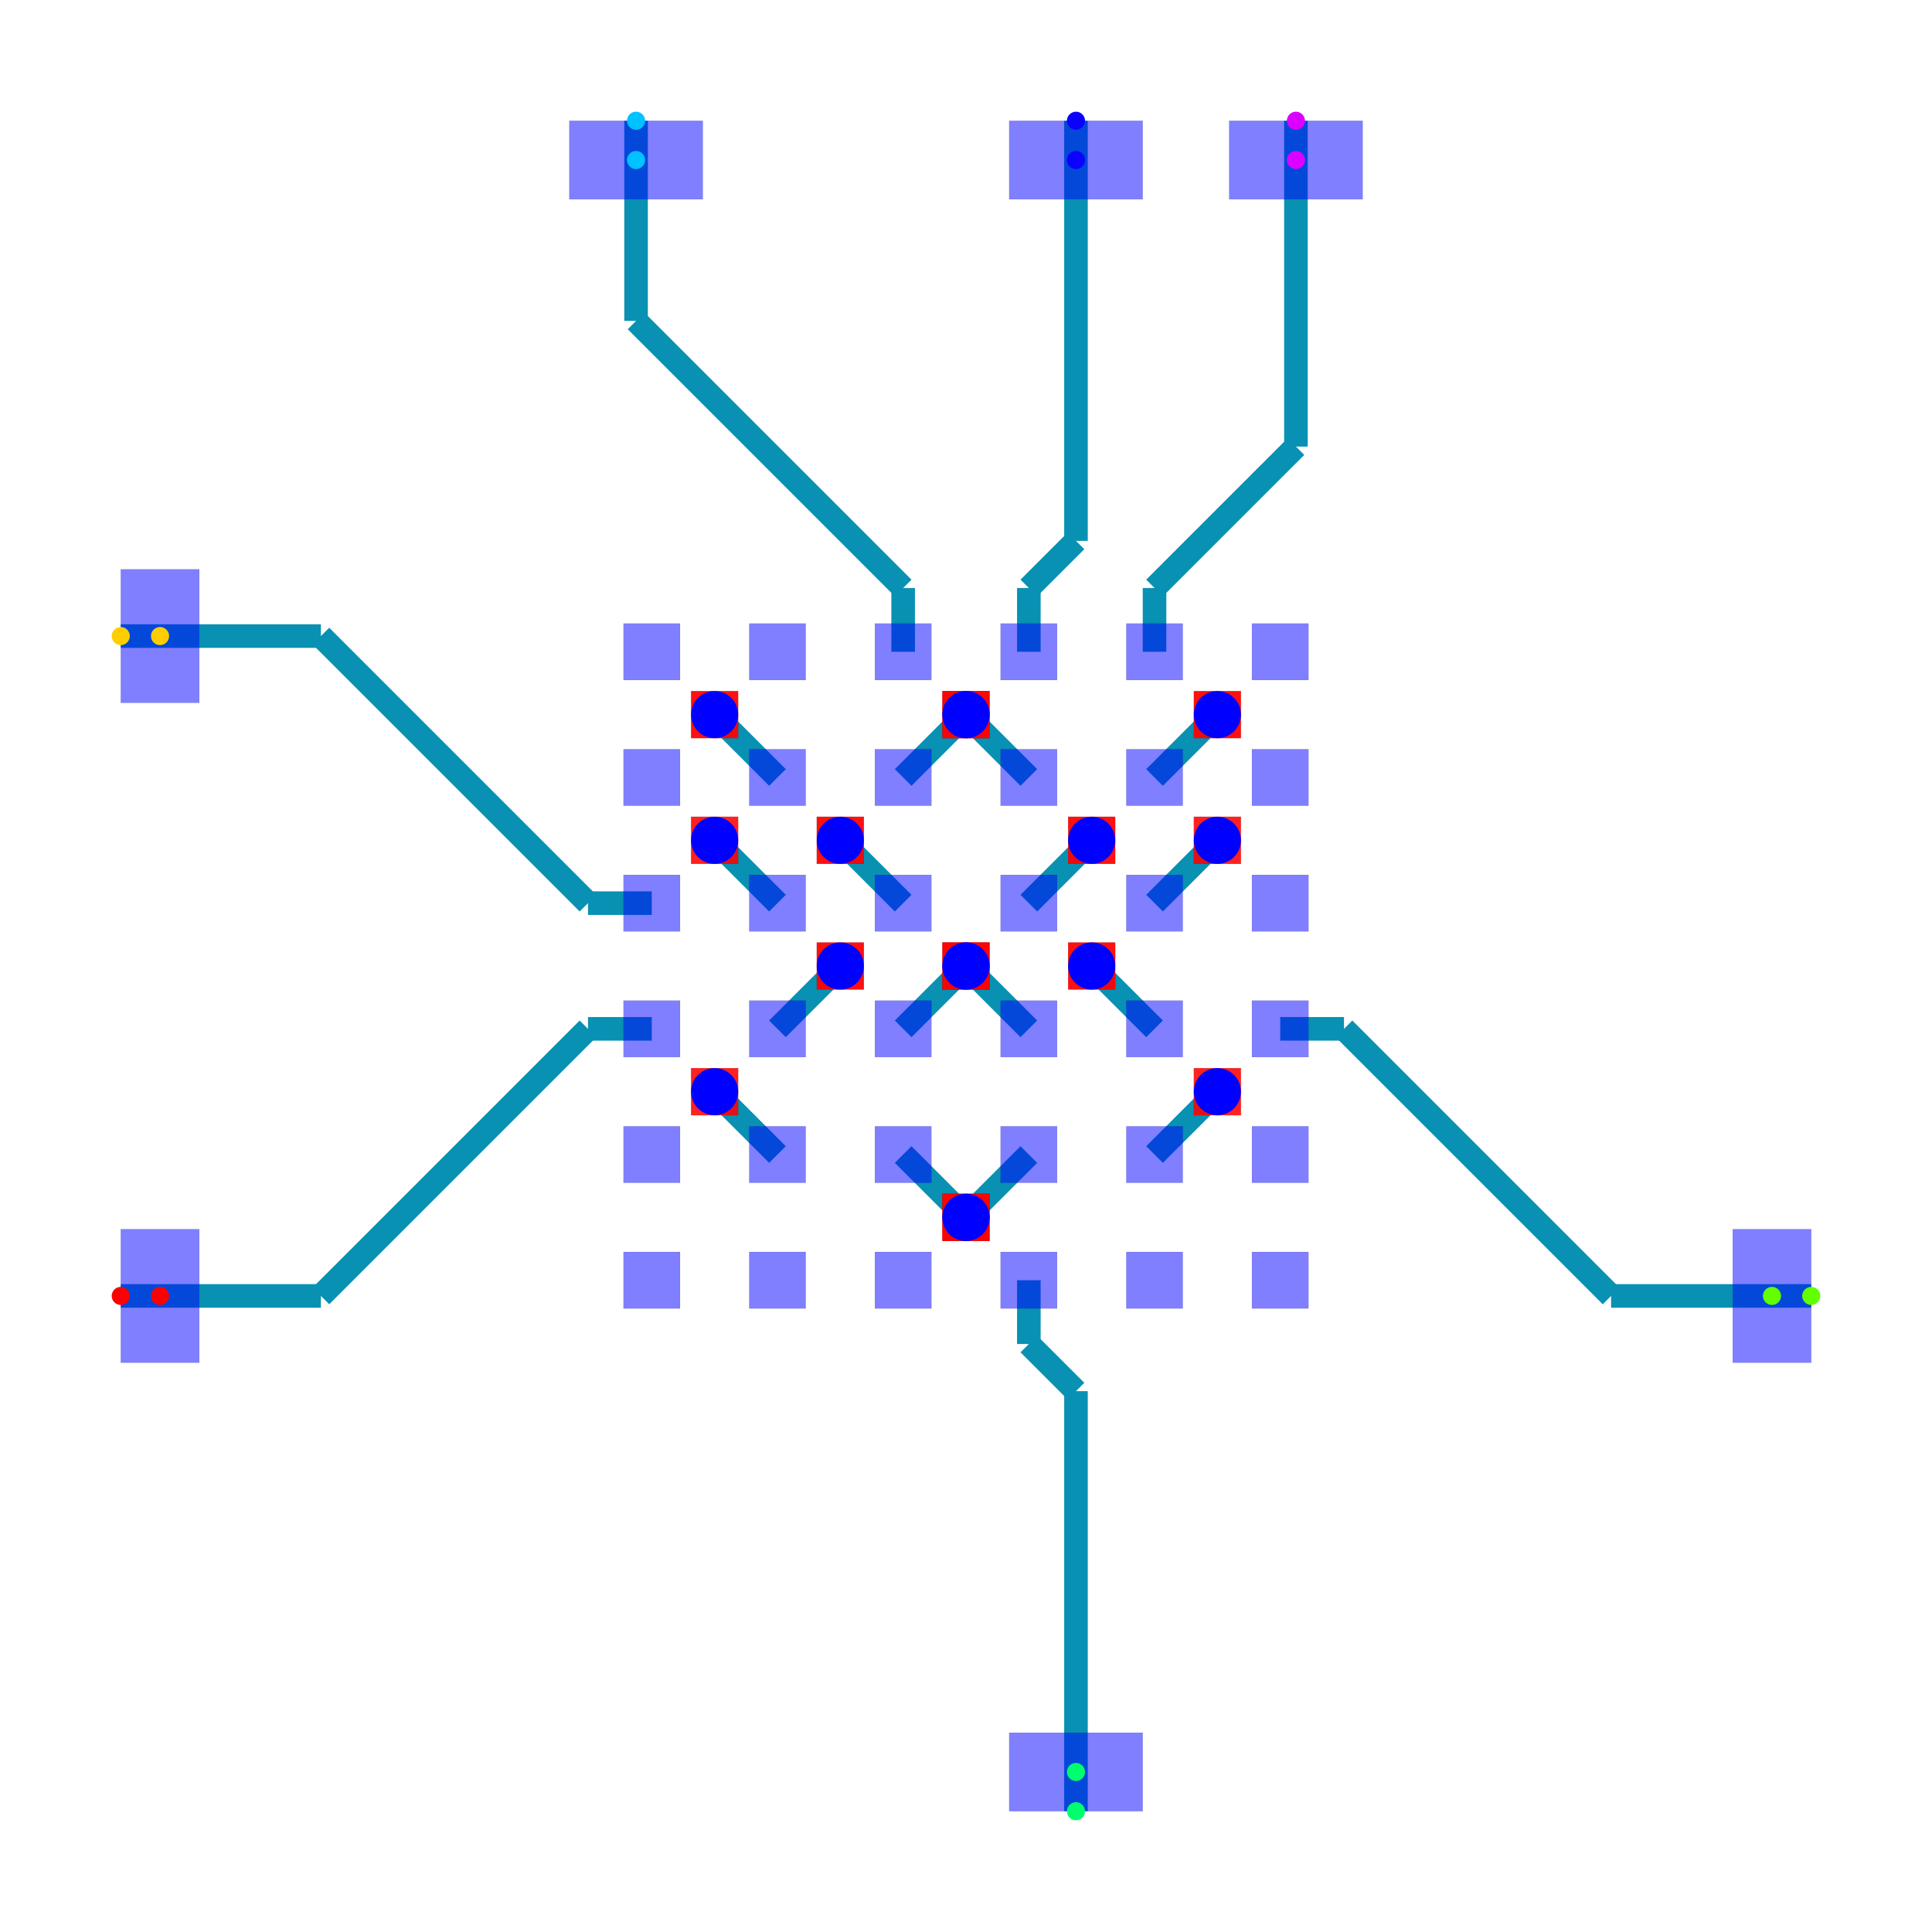
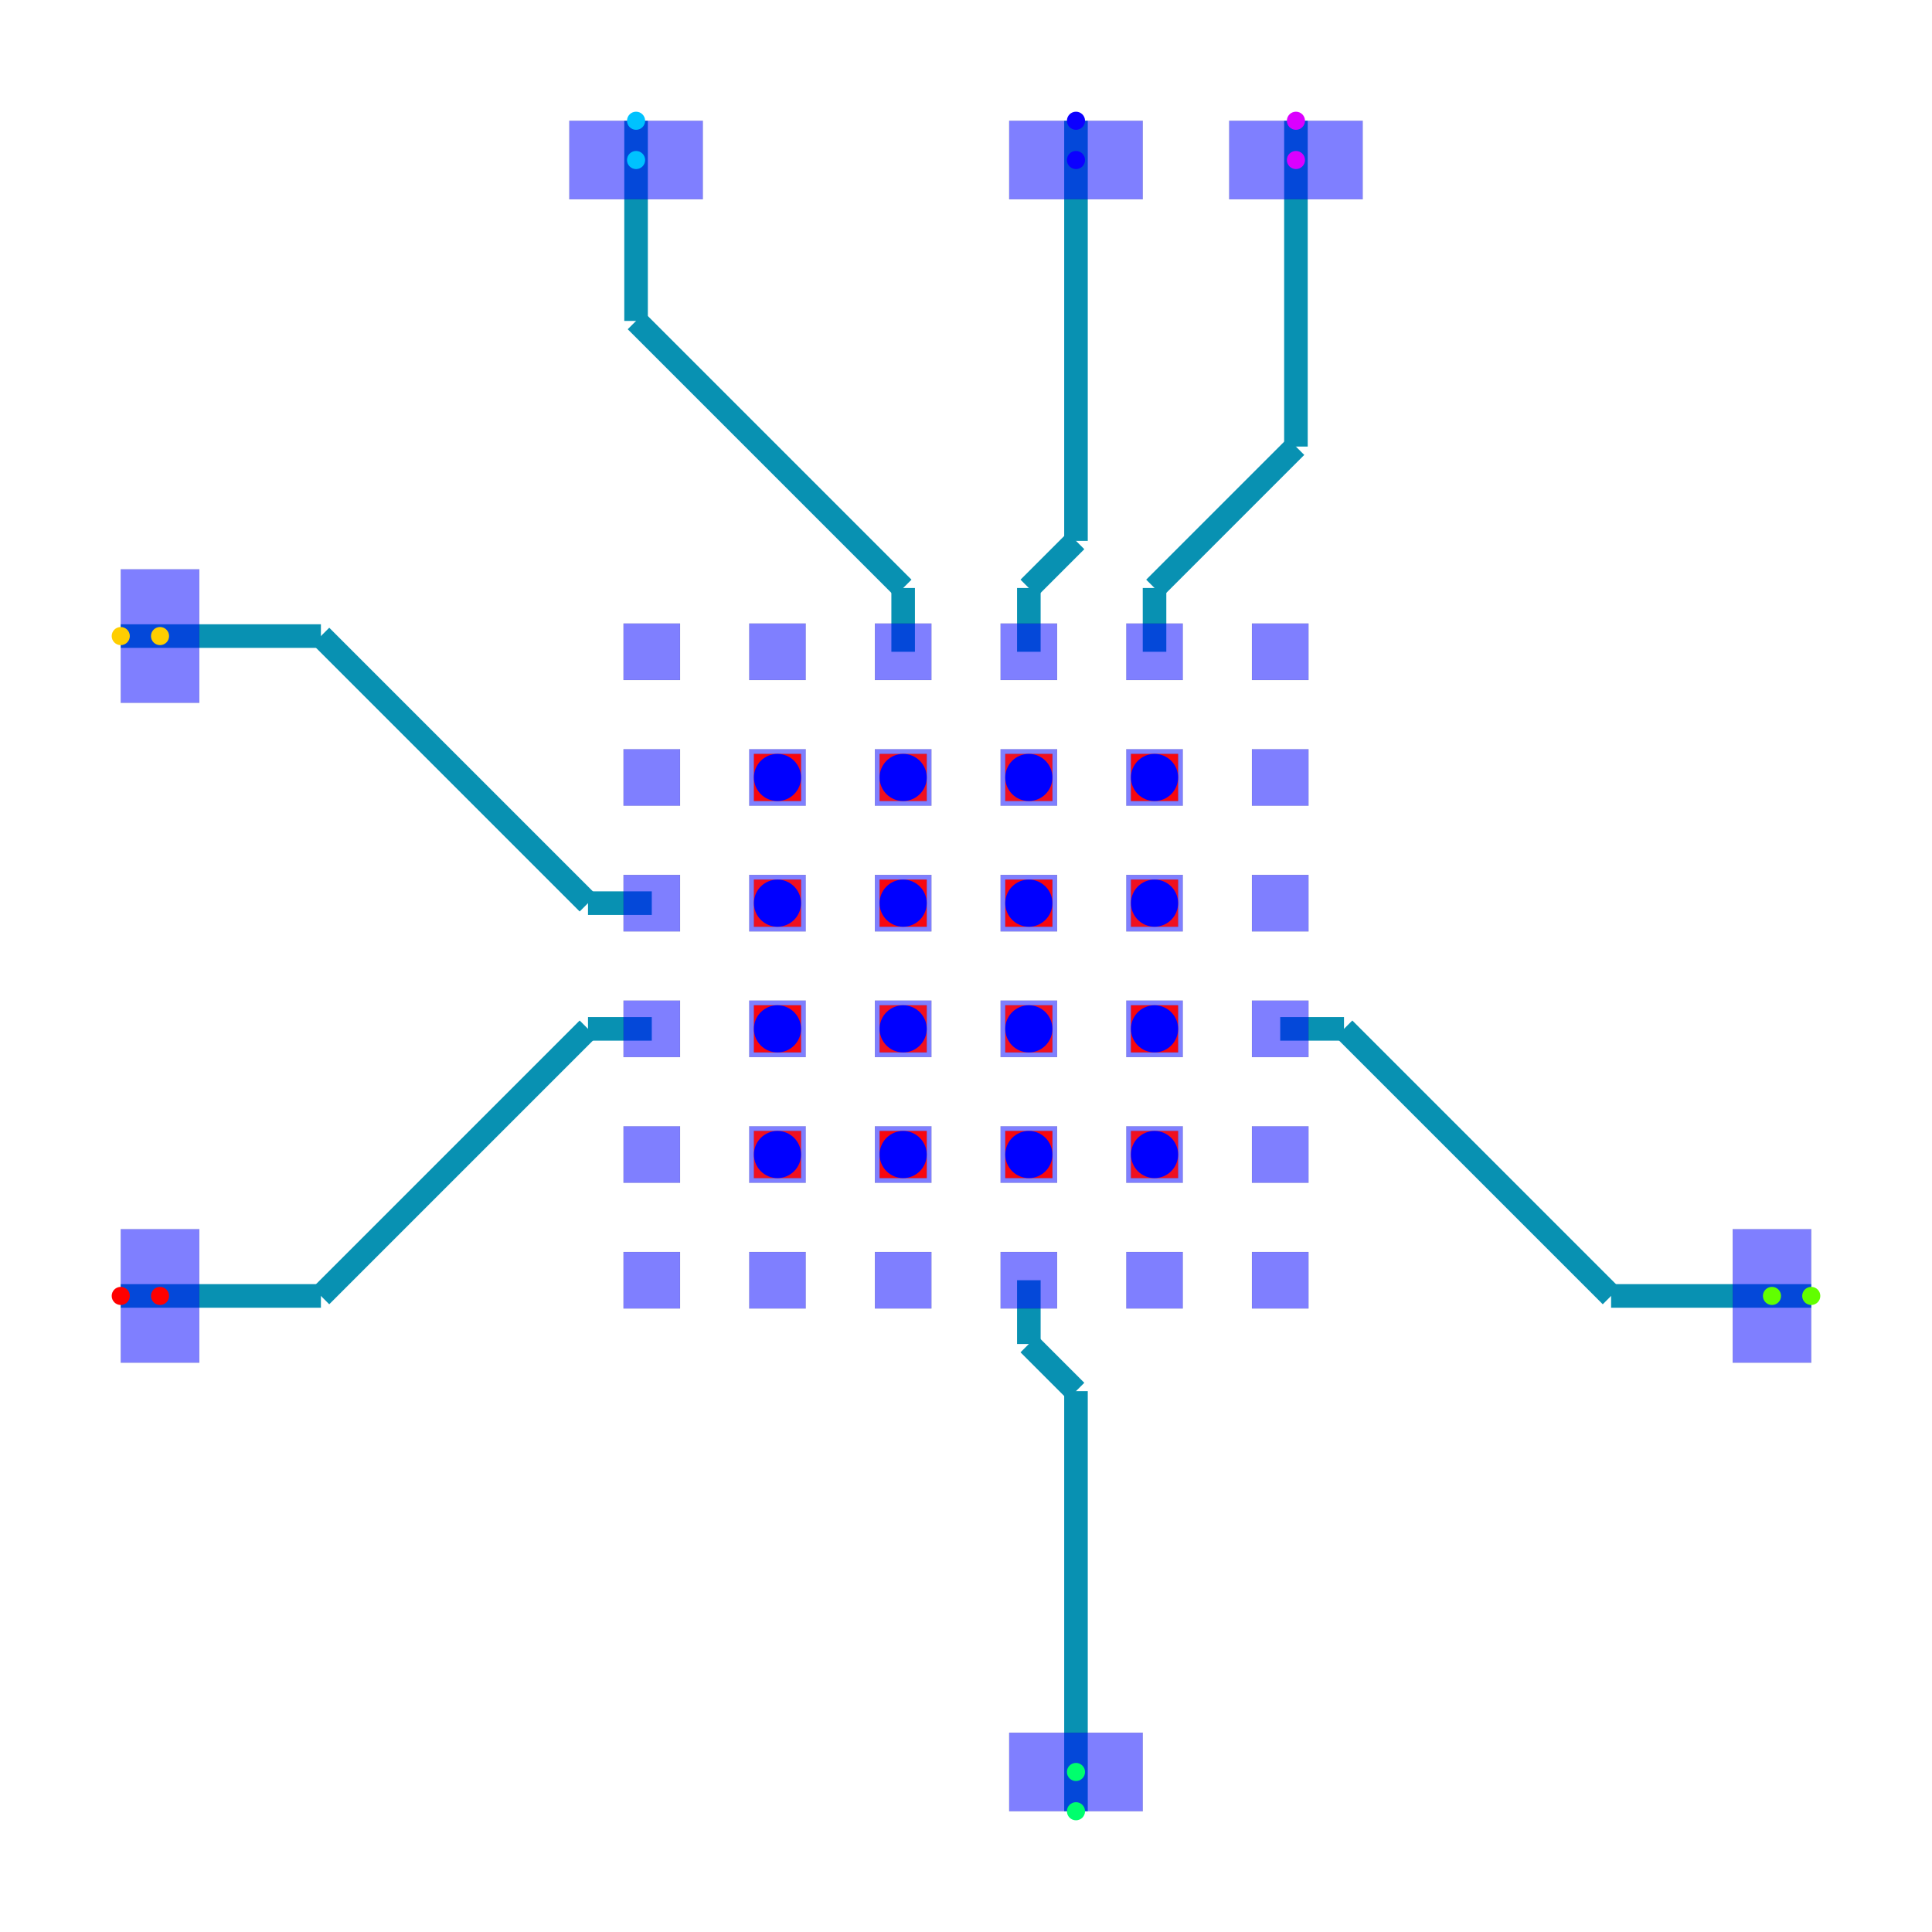
<svg xmlns="http://www.w3.org/2000/svg" width="640" height="640" viewBox="0 0 640 640">
  <rect width="100%" height="100%" fill="white" />
  <g>
-     <polyline data-points="-0.4,-0.4 -5.551115123125783e-17,-5.551115123125783e-17" data-type="line" data-label="" points="299.182,340.818 320,320" fill="none" stroke="#0891b2" stroke-width="7.807" />
-   </g>
-   <g>
-     <polyline data-points="0.4,-0.4 5.551115123125783e-17,-5.551115123125783e-17" data-type="line" data-label="" points="340.818,340.818 320,320" fill="none" stroke="#0891b2" stroke-width="7.807" />
-   </g>
-   <g>
-     <polyline data-points="-0.4,1.2 -5.551115123125783e-17,1.5999999999999999" data-type="line" data-label="" points="299.182,257.546 320,236.729" fill="none" stroke="#0891b2" stroke-width="7.807" />
-   </g>
-   <g>
-     <polyline data-points="0.4,1.2 5.551115123125783e-17,1.5999999999999999" data-type="line" data-label="" points="340.818,257.546 320,236.729" fill="none" stroke="#0891b2" stroke-width="7.807" />
-   </g>
-   <g>
-     <polyline data-points="-0.4,-1.2 -5.551115123125783e-17,-1.5999999999999999" data-type="line" data-label="" points="299.182,382.454 320,403.271" fill="none" stroke="#0891b2" stroke-width="7.807" />
-   </g>
-   <g>
-     <polyline data-points="0.4,-1.2 5.551115123125783e-17,-1.5999999999999999" data-type="line" data-label="" points="340.818,382.454 320,403.271" fill="none" stroke="#0891b2" stroke-width="7.807" />
-   </g>
-   <g>
-     <polyline data-points="-0.4,0.4 -0.8,0.8" data-type="line" data-label="" points="299.182,299.182 278.364,278.364" fill="none" stroke="#0891b2" stroke-width="7.807" />
-   </g>
-   <g>
-     <polyline data-points="0.4,0.4 0.8,0.8" data-type="line" data-label="" points="340.818,299.182 361.636,278.364" fill="none" stroke="#0891b2" stroke-width="7.807" />
-   </g>
-   <g>
-     <polyline data-points="-1.2,-1.2 -1.5999999999999999,-0.8" data-type="line" data-label="" points="257.546,382.454 236.729,361.636" fill="none" stroke="#0891b2" stroke-width="7.807" />
-   </g>
-   <g>
-     <polyline data-points="1.2,-1.2 1.5999999999999999,-0.8" data-type="line" data-label="" points="382.454,382.454 403.271,361.636" fill="none" stroke="#0891b2" stroke-width="7.807" />
-   </g>
-   <g>
-     <polyline data-points="-1.2,0.4 -1.5999999999999999,0.8" data-type="line" data-label="" points="257.546,299.182 236.729,278.364" fill="none" stroke="#0891b2" stroke-width="7.807" />
-   </g>
-   <g>
-     <polyline data-points="1.2,0.4 1.5999999999999999,0.8" data-type="line" data-label="" points="382.454,299.182 403.271,278.364" fill="none" stroke="#0891b2" stroke-width="7.807" />
-   </g>
-   <g>
-     <polyline data-points="-1.2,-0.4 -0.8,-5.551115123125783e-17" data-type="line" data-label="" points="257.546,340.818 278.364,320" fill="none" stroke="#0891b2" stroke-width="7.807" />
-   </g>
-   <g>
-     <polyline data-points="1.2,-0.4 0.8,-5.551115123125783e-17" data-type="line" data-label="" points="382.454,340.818 361.636,320" fill="none" stroke="#0891b2" stroke-width="7.807" />
-   </g>
-   <g>
-     <polyline data-points="-1.2,1.2 -1.5999999999999999,1.5999999999999999" data-type="line" data-label="" points="257.546,257.546 236.729,236.729" fill="none" stroke="#0891b2" stroke-width="7.807" />
-   </g>
-   <g>
-     <polyline data-points="1.2,1.2 1.5999999999999999,1.5999999999999999" data-type="line" data-label="" points="382.454,257.546 403.271,236.729" fill="none" stroke="#0891b2" stroke-width="7.807" />
-   </g>
-   <g>
-     <polyline data-points="-0.4,2 -0.4,2.406" data-type="line" data-label="" points="299.182,215.911 299.182,194.781" fill="none" stroke="#0891b2" stroke-width="7.807" />
-   </g>
-   <g>
-     <polyline data-points="-0.4,2.406 -2.1,4.106" data-type="line" data-label="" points="299.182,194.781 210.706,106.305" fill="none" stroke="#0891b2" stroke-width="7.807" />
-   </g>
-   <g>
-     <polyline data-points="-2.1,4.106 -2.1,5.38" data-type="line" data-label="" points="210.706,106.305 210.706,40" fill="none" stroke="#0891b2" stroke-width="7.807" />
-   </g>
-   <g>
-     <polyline data-points="0.4,2 0.4,2.406" data-type="line" data-label="" points="340.818,215.911 340.818,194.781" fill="none" stroke="#0891b2" stroke-width="7.807" />
-   </g>
-   <g>
-     <polyline data-points="0.4,2.406 0.7,2.706" data-type="line" data-label="" points="340.818,194.781 356.431,179.167" fill="none" stroke="#0891b2" stroke-width="7.807" />
-   </g>
-   <g>
-     <polyline data-points="0.7,2.706 0.7,5.38" data-type="line" data-label="" points="356.431,179.167 356.431,40" fill="none" stroke="#0891b2" stroke-width="7.807" />
-   </g>
-   <g>
-     <polyline data-points="1.2,2 1.2,2.406" data-type="line" data-label="" points="382.454,215.911 382.454,194.781" fill="none" stroke="#0891b2" stroke-width="7.807" />
-   </g>
-   <g>
-     <polyline data-points="1.2,2.406 2.1,3.306" data-type="line" data-label="" points="382.454,194.781 429.294,147.941" fill="none" stroke="#0891b2" stroke-width="7.807" />
-   </g>
-   <g>
-     <polyline data-points="2.1,3.306 2.1,5.38" data-type="line" data-label="" points="429.294,147.941 429.294,40" fill="none" stroke="#0891b2" stroke-width="7.807" />
-   </g>
-   <g>
-     <polyline data-points="-2,-0.4 -2.406,-0.4" data-type="line" data-label="" points="215.911,340.818 194.781,340.818" fill="none" stroke="#0891b2" stroke-width="7.807" />
-   </g>
-   <g>
-     <polyline data-points="-2.406,-0.4 -4.106,-2.1" data-type="line" data-label="" points="194.781,340.818 106.305,429.294" fill="none" stroke="#0891b2" stroke-width="7.807" />
-   </g>
-   <g>
-     <polyline data-points="-4.106,-2.1 -5.38,-2.1" data-type="line" data-label="" points="106.305,429.294 40,429.294" fill="none" stroke="#0891b2" stroke-width="7.807" />
-   </g>
-   <g>
-     <polyline data-points="-2,0.4 -2.406,0.4" data-type="line" data-label="" points="215.911,299.182 194.781,299.182" fill="none" stroke="#0891b2" stroke-width="7.807" />
-   </g>
-   <g>
-     <polyline data-points="-2.406,0.4 -4.106,2.1" data-type="line" data-label="" points="194.781,299.182 106.305,210.706" fill="none" stroke="#0891b2" stroke-width="7.807" />
-   </g>
-   <g>
-     <polyline data-points="-4.106,2.1 -5.38,2.1" data-type="line" data-label="" points="106.305,210.706 40,210.706" fill="none" stroke="#0891b2" stroke-width="7.807" />
-   </g>
-   <g>
-     <polyline data-points="0.4,-2 0.4,-2.406" data-type="line" data-label="" points="340.818,424.089 340.818,445.219" fill="none" stroke="#0891b2" stroke-width="7.807" />
-   </g>
-   <g>
-     <polyline data-points="0.4,-2.406 0.7,-2.706" data-type="line" data-label="" points="340.818,445.219 356.431,460.833" fill="none" stroke="#0891b2" stroke-width="7.807" />
-   </g>
-   <g>
-     <polyline data-points="0.7,-2.706 0.7,-5.38" data-type="line" data-label="" points="356.431,460.833 356.431,600" fill="none" stroke="#0891b2" stroke-width="7.807" />
-   </g>
-   <g>
-     <polyline data-points="2,-0.4 2.406,-0.4" data-type="line" data-label="" points="424.089,340.818 445.219,340.818" fill="none" stroke="#0891b2" stroke-width="7.807" />
-   </g>
-   <g>
-     <polyline data-points="2.406,-0.4 4.106,-2.1" data-type="line" data-label="" points="445.219,340.818 533.695,429.294" fill="none" stroke="#0891b2" stroke-width="7.807" />
-   </g>
-   <g>
-     <polyline data-points="4.106,-2.1 5.38,-2.1" data-type="line" data-label="" points="533.695,429.294 600,429.294" fill="none" stroke="#0891b2" stroke-width="7.807" />
+     <polyline data-points="-0.4,2 -0.4,2.406" data-type="line" data-label="" points="299.182,215.911 299.182,194.781" fill="none" stroke="#0891b2" stroke-linejoin="round" stroke-width="7.807" />
+   </g>
+   <g>
+     <polyline data-points="-0.4,2.406 -2.1,4.106" data-type="line" data-label="" points="299.182,194.781 210.706,106.305" fill="none" stroke="#0891b2" stroke-linejoin="round" stroke-width="7.807" />
+   </g>
+   <g>
+     <polyline data-points="-2.1,4.106 -2.1,5.38" data-type="line" data-label="" points="210.706,106.305 210.706,40" fill="none" stroke="#0891b2" stroke-linejoin="round" stroke-width="7.807" />
+   </g>
+   <g>
+     <polyline data-points="0.4,2 0.4,2.406" data-type="line" data-label="" points="340.818,215.911 340.818,194.781" fill="none" stroke="#0891b2" stroke-linejoin="round" stroke-width="7.807" />
+   </g>
+   <g>
+     <polyline data-points="0.4,2.406 0.7,2.706" data-type="line" data-label="" points="340.818,194.781 356.431,179.167" fill="none" stroke="#0891b2" stroke-linejoin="round" stroke-width="7.807" />
+   </g>
+   <g>
+     <polyline data-points="0.7,2.706 0.7,5.38" data-type="line" data-label="" points="356.431,179.167 356.431,40" fill="none" stroke="#0891b2" stroke-linejoin="round" stroke-width="7.807" />
+   </g>
+   <g>
+     <polyline data-points="1.2,2 1.2,2.406" data-type="line" data-label="" points="382.454,215.911 382.454,194.781" fill="none" stroke="#0891b2" stroke-linejoin="round" stroke-width="7.807" />
+   </g>
+   <g>
+     <polyline data-points="1.2,2.406 2.1,3.306" data-type="line" data-label="" points="382.454,194.781 429.294,147.941" fill="none" stroke="#0891b2" stroke-linejoin="round" stroke-width="7.807" />
+   </g>
+   <g>
+     <polyline data-points="2.1,3.306 2.1,5.38" data-type="line" data-label="" points="429.294,147.941 429.294,40" fill="none" stroke="#0891b2" stroke-linejoin="round" stroke-width="7.807" />
+   </g>
+   <g>
+     <polyline data-points="-2,-0.4 -2.406,-0.4" data-type="line" data-label="" points="215.911,340.818 194.781,340.818" fill="none" stroke="#0891b2" stroke-linejoin="round" stroke-width="7.807" />
+   </g>
+   <g>
+     <polyline data-points="-2.406,-0.4 -4.106,-2.1" data-type="line" data-label="" points="194.781,340.818 106.305,429.294" fill="none" stroke="#0891b2" stroke-linejoin="round" stroke-width="7.807" />
+   </g>
+   <g>
+     <polyline data-points="-4.106,-2.1 -5.38,-2.1" data-type="line" data-label="" points="106.305,429.294 40,429.294" fill="none" stroke="#0891b2" stroke-linejoin="round" stroke-width="7.807" />
+   </g>
+   <g>
+     <polyline data-points="-2,0.4 -2.406,0.4" data-type="line" data-label="" points="215.911,299.182 194.781,299.182" fill="none" stroke="#0891b2" stroke-linejoin="round" stroke-width="7.807" />
+   </g>
+   <g>
+     <polyline data-points="-2.406,0.4 -4.106,2.1" data-type="line" data-label="" points="194.781,299.182 106.305,210.706" fill="none" stroke="#0891b2" stroke-linejoin="round" stroke-width="7.807" />
+   </g>
+   <g>
+     <polyline data-points="-4.106,2.1 -5.38,2.1" data-type="line" data-label="" points="106.305,210.706 40,210.706" fill="none" stroke="#0891b2" stroke-linejoin="round" stroke-width="7.807" />
+   </g>
+   <g>
+     <polyline data-points="2,-0.4 2.406,-0.4" data-type="line" data-label="" points="424.089,340.818 445.219,340.818" fill="none" stroke="#0891b2" stroke-linejoin="round" stroke-width="7.807" />
+   </g>
+   <g>
+     <polyline data-points="2.406,-0.4 4.106,-2.1" data-type="line" data-label="" points="445.219,340.818 533.695,429.294" fill="none" stroke="#0891b2" stroke-linejoin="round" stroke-width="7.807" />
+   </g>
+   <g>
+     <polyline data-points="4.106,-2.1 5.38,-2.1" data-type="line" data-label="" points="533.695,429.294 600,429.294" fill="none" stroke="#0891b2" stroke-linejoin="round" stroke-width="7.807" />
+   </g>
+   <g>
+     <polyline data-points="0.4,-2 0.4,-2.406" data-type="line" data-label="" points="340.818,424.089 340.818,445.219" fill="none" stroke="#0891b2" stroke-linejoin="round" stroke-width="7.807" />
+   </g>
+   <g>
+     <polyline data-points="0.4,-2.406 0.7,-2.706" data-type="line" data-label="" points="340.818,445.219 356.431,460.833" fill="none" stroke="#0891b2" stroke-linejoin="round" stroke-width="7.807" />
+   </g>
+   <g>
+     <polyline data-points="0.7,-2.706 0.7,-5.38" data-type="line" data-label="" points="356.431,460.833 356.431,600" fill="none" stroke="#0891b2" stroke-linejoin="round" stroke-width="7.807" />
  </g>
  <g>
    <rect data-type="rect" data-label="bottom" data-x="-2" data-y="2" x="206.543" y="206.543" width="18.736" height="18.736" fill="rgba(0,0,255,0.5)" stroke="black" stroke-width="0.019" />
  </g>
  <g>
    <rect data-type="rect" data-label="bottom" data-x="-1.2" data-y="2" x="248.178" y="206.543" width="18.736" height="18.736" fill="rgba(0,0,255,0.5)" stroke="black" stroke-width="0.019" />
  </g>
  <g>
    <rect data-type="rect" data-label="bottom BUS_SIGNAL_TOP_01_005" data-x="-0.4" data-y="2" x="289.814" y="206.543" width="18.736" height="18.736" fill="rgba(0,0,255,0.5)" stroke="black" stroke-width="0.019" />
  </g>
  <g>
    <rect data-type="rect" data-label="bottom BUS_SIGNAL_TOP_01_006" data-x="0.4" data-y="2" x="331.45" y="206.543" width="18.736" height="18.736" fill="rgba(0,0,255,0.5)" stroke="black" stroke-width="0.019" />
  </g>
  <g>
    <rect data-type="rect" data-label="bottom BUS_SIGNAL_TOP_01_007" data-x="1.2" data-y="2" x="373.086" y="206.543" width="18.736" height="18.736" fill="rgba(0,0,255,0.5)" stroke="black" stroke-width="0.019" />
  </g>
  <g>
    <rect data-type="rect" data-label="bottom" data-x="2" data-y="2" x="414.721" y="206.543" width="18.736" height="18.736" fill="rgba(0,0,255,0.5)" stroke="black" stroke-width="0.019" />
  </g>
  <g>
    <rect data-type="rect" data-label="bottom" data-x="-2" data-y="1.2" x="206.543" y="248.178" width="18.736" height="18.736" fill="rgba(0,0,255,0.5)" stroke="black" stroke-width="0.019" />
  </g>
  <g>
    <rect data-type="rect" data-label="bottom" data-x="-1.2" data-y="1.2" x="248.178" y="248.178" width="18.736" height="18.736" fill="rgba(0,0,255,0.5)" stroke="black" stroke-width="0.019" />
  </g>
  <g>
    <rect data-type="rect" data-label="bottom" data-x="-0.4" data-y="1.2" x="289.814" y="248.178" width="18.736" height="18.736" fill="rgba(0,0,255,0.5)" stroke="black" stroke-width="0.019" />
  </g>
  <g>
    <rect data-type="rect" data-label="bottom" data-x="0.4" data-y="1.2" x="331.45" y="248.178" width="18.736" height="18.736" fill="rgba(0,0,255,0.5)" stroke="black" stroke-width="0.019" />
  </g>
  <g>
    <rect data-type="rect" data-label="bottom" data-x="1.2" data-y="1.2" x="373.086" y="248.178" width="18.736" height="18.736" fill="rgba(0,0,255,0.5)" stroke="black" stroke-width="0.019" />
  </g>
  <g>
    <rect data-type="rect" data-label="bottom" data-x="2" data-y="1.2" x="414.721" y="248.178" width="18.736" height="18.736" fill="rgba(0,0,255,0.5)" stroke="black" stroke-width="0.019" />
  </g>
  <g>
    <rect data-type="rect" data-label="bottom BUS_SIGNAL_LEFT_01_002" data-x="-2" data-y="0.4" x="206.543" y="289.814" width="18.736" height="18.736" fill="rgba(0,0,255,0.5)" stroke="black" stroke-width="0.019" />
  </g>
  <g>
    <rect data-type="rect" data-label="bottom" data-x="-1.2" data-y="0.4" x="248.178" y="289.814" width="18.736" height="18.736" fill="rgba(0,0,255,0.5)" stroke="black" stroke-width="0.019" />
  </g>
  <g>
    <rect data-type="rect" data-label="bottom" data-x="-0.4" data-y="0.4" x="289.814" y="289.814" width="18.736" height="18.736" fill="rgba(0,0,255,0.5)" stroke="black" stroke-width="0.019" />
  </g>
  <g>
    <rect data-type="rect" data-label="bottom" data-x="0.4" data-y="0.4" x="331.45" y="289.814" width="18.736" height="18.736" fill="rgba(0,0,255,0.5)" stroke="black" stroke-width="0.019" />
  </g>
  <g>
    <rect data-type="rect" data-label="bottom" data-x="1.2" data-y="0.4" x="373.086" y="289.814" width="18.736" height="18.736" fill="rgba(0,0,255,0.5)" stroke="black" stroke-width="0.019" />
  </g>
  <g>
    <rect data-type="rect" data-label="bottom" data-x="2" data-y="0.4" x="414.721" y="289.814" width="18.736" height="18.736" fill="rgba(0,0,255,0.5)" stroke="black" stroke-width="0.019" />
  </g>
  <g>
    <rect data-type="rect" data-label="bottom BUS_SIGNAL_LEFT_01_001" data-x="-2" data-y="-0.4" x="206.543" y="331.45" width="18.736" height="18.736" fill="rgba(0,0,255,0.5)" stroke="black" stroke-width="0.019" />
  </g>
  <g>
    <rect data-type="rect" data-label="bottom" data-x="-1.2" data-y="-0.4" x="248.178" y="331.45" width="18.736" height="18.736" fill="rgba(0,0,255,0.5)" stroke="black" stroke-width="0.019" />
  </g>
  <g>
    <rect data-type="rect" data-label="bottom" data-x="-0.4" data-y="-0.4" x="289.814" y="331.45" width="18.736" height="18.736" fill="rgba(0,0,255,0.5)" stroke="black" stroke-width="0.019" />
  </g>
  <g>
    <rect data-type="rect" data-label="bottom" data-x="0.4" data-y="-0.4" x="331.45" y="331.45" width="18.736" height="18.736" fill="rgba(0,0,255,0.5)" stroke="black" stroke-width="0.019" />
  </g>
  <g>
    <rect data-type="rect" data-label="bottom" data-x="1.2" data-y="-0.4" x="373.086" y="331.45" width="18.736" height="18.736" fill="rgba(0,0,255,0.5)" stroke="black" stroke-width="0.019" />
  </g>
  <g>
    <rect data-type="rect" data-label="bottom BUS_SIGNAL_RIGHT_01_003" data-x="2" data-y="-0.4" x="414.721" y="331.45" width="18.736" height="18.736" fill="rgba(0,0,255,0.5)" stroke="black" stroke-width="0.019" />
  </g>
  <g>
    <rect data-type="rect" data-label="bottom" data-x="-2" data-y="-1.2" x="206.543" y="373.086" width="18.736" height="18.736" fill="rgba(0,0,255,0.5)" stroke="black" stroke-width="0.019" />
  </g>
  <g>
    <rect data-type="rect" data-label="bottom" data-x="-1.2" data-y="-1.2" x="248.178" y="373.086" width="18.736" height="18.736" fill="rgba(0,0,255,0.5)" stroke="black" stroke-width="0.019" />
  </g>
  <g>
    <rect data-type="rect" data-label="bottom" data-x="-0.4" data-y="-1.2" x="289.814" y="373.086" width="18.736" height="18.736" fill="rgba(0,0,255,0.5)" stroke="black" stroke-width="0.019" />
  </g>
  <g>
    <rect data-type="rect" data-label="bottom" data-x="0.4" data-y="-1.2" x="331.45" y="373.086" width="18.736" height="18.736" fill="rgba(0,0,255,0.5)" stroke="black" stroke-width="0.019" />
  </g>
  <g>
    <rect data-type="rect" data-label="bottom" data-x="1.2" data-y="-1.2" x="373.086" y="373.086" width="18.736" height="18.736" fill="rgba(0,0,255,0.5)" stroke="black" stroke-width="0.019" />
  </g>
  <g>
    <rect data-type="rect" data-label="bottom" data-x="2" data-y="-1.2" x="414.721" y="373.086" width="18.736" height="18.736" fill="rgba(0,0,255,0.5)" stroke="black" stroke-width="0.019" />
  </g>
  <g>
    <rect data-type="rect" data-label="bottom" data-x="-2" data-y="-2" x="206.543" y="414.721" width="18.736" height="18.736" fill="rgba(0,0,255,0.5)" stroke="black" stroke-width="0.019" />
  </g>
  <g>
    <rect data-type="rect" data-label="bottom" data-x="-1.2" data-y="-2" x="248.178" y="414.721" width="18.736" height="18.736" fill="rgba(0,0,255,0.5)" stroke="black" stroke-width="0.019" />
  </g>
  <g>
    <rect data-type="rect" data-label="bottom" data-x="-0.4" data-y="-2" x="289.814" y="414.721" width="18.736" height="18.736" fill="rgba(0,0,255,0.5)" stroke="black" stroke-width="0.019" />
  </g>
  <g>
    <rect data-type="rect" data-label="bottom BUS_SIGNAL_BOTTOM_01_004" data-x="0.4" data-y="-2" x="331.45" y="414.721" width="18.736" height="18.736" fill="rgba(0,0,255,0.5)" stroke="black" stroke-width="0.019" />
  </g>
  <g>
    <rect data-type="rect" data-label="bottom" data-x="1.2" data-y="-2" x="373.086" y="414.721" width="18.736" height="18.736" fill="rgba(0,0,255,0.5)" stroke="black" stroke-width="0.019" />
  </g>
  <g>
    <rect data-type="rect" data-label="bottom" data-x="2" data-y="-2" x="414.721" y="414.721" width="18.736" height="18.736" fill="rgba(0,0,255,0.5)" stroke="black" stroke-width="0.019" />
  </g>
  <g>
    <rect data-type="rect" data-label="bottom BUS_SIGNAL_LEFT_01_001" data-x="-5.13" data-y="-2.1" x="40" y="407.175" width="26.022" height="44.238" fill="rgba(0,0,255,0.5)" stroke="black" stroke-width="0.019" />
  </g>
  <g>
    <rect data-type="rect" data-label="bottom BUS_SIGNAL_LEFT_01_002" data-x="-5.13" data-y="2.1" x="40" y="188.587" width="26.022" height="44.238" fill="rgba(0,0,255,0.5)" stroke="black" stroke-width="0.019" />
  </g>
  <g>
    <rect data-type="rect" data-label="bottom BUS_SIGNAL_RIGHT_01_003" data-x="5.13" data-y="-2.1" x="573.978" y="407.175" width="26.022" height="44.238" fill="rgba(0,0,255,0.5)" stroke="black" stroke-width="0.019" />
  </g>
  <g>
    <rect data-type="rect" data-label="bottom BUS_SIGNAL_BOTTOM_01_004" data-x="0.7" data-y="-5.13" x="334.312" y="573.978" width="44.238" height="26.022" fill="rgba(0,0,255,0.5)" stroke="black" stroke-width="0.019" />
  </g>
  <g>
    <rect data-type="rect" data-label="bottom BUS_SIGNAL_TOP_01_005" data-x="-2.1" data-y="5.13" x="188.587" y="40" width="44.238" height="26.022" fill="rgba(0,0,255,0.5)" stroke="black" stroke-width="0.019" />
  </g>
  <g>
    <rect data-type="rect" data-label="bottom BUS_SIGNAL_TOP_01_006" data-x="0.7" data-y="5.13" x="334.312" y="40" width="44.238" height="26.022" fill="rgba(0,0,255,0.5)" stroke="black" stroke-width="0.019" />
  </g>
  <g>
    <rect data-type="rect" data-label="bottom BUS_SIGNAL_TOP_01_007" data-x="2.1" data-y="5.13" x="407.175" y="40" width="44.238" height="26.022" fill="rgba(0,0,255,0.5)" stroke="black" stroke-width="0.019" />
  </g>
  <g>
-     <rect data-type="rect" data-label="inner3 inner4 bottom" data-x="-5.551115123125783e-17" data-y="-5.551115123125783e-17" x="312.193" y="312.193" width="15.613" height="15.613" fill="rgba(255,0,0,0.875)" stroke="black" stroke-width="0.019" />
-   </g>
-   <g>
-     <rect data-type="rect" data-label="inner3 inner4 bottom" data-x="5.551115123125783e-17" data-y="-5.551115123125783e-17" x="312.193" y="312.193" width="15.613" height="15.613" fill="rgba(255,0,0,0.875)" stroke="black" stroke-width="0.019" />
-   </g>
-   <g>
-     <rect data-type="rect" data-label="inner3 inner4 bottom" data-x="-5.551115123125783e-17" data-y="1.5999999999999999" x="312.193" y="228.922" width="15.613" height="15.613" fill="rgba(255,0,0,0.875)" stroke="black" stroke-width="0.019" />
-   </g>
-   <g>
-     <rect data-type="rect" data-label="inner3 inner4 bottom" data-x="5.551115123125783e-17" data-y="1.5999999999999999" x="312.193" y="228.922" width="15.613" height="15.613" fill="rgba(255,0,0,0.875)" stroke="black" stroke-width="0.019" />
-   </g>
-   <g>
-     <rect data-type="rect" data-label="inner2 inner3 inner4 bottom" data-x="-5.551115123125783e-17" data-y="-1.5999999999999999" x="312.193" y="395.465" width="15.613" height="15.613" fill="rgba(255,0,0,0.938)" stroke="black" stroke-width="0.019" />
-   </g>
-   <g>
-     <rect data-type="rect" data-label="inner2 inner3 inner4 bottom" data-x="5.551115123125783e-17" data-y="-1.5999999999999999" x="312.193" y="395.465" width="15.613" height="15.613" fill="rgba(255,0,0,0.938)" stroke="black" stroke-width="0.019" />
-   </g>
-   <g>
-     <rect data-type="rect" data-label="inner2 inner3 inner4 bottom" data-x="-0.8" data-y="0.8" x="270.558" y="270.558" width="15.613" height="15.613" fill="rgba(255,0,0,0.938)" stroke="black" stroke-width="0.019" />
-   </g>
-   <g>
-     <rect data-type="rect" data-label="inner2 inner3 inner4 bottom" data-x="0.8" data-y="0.8" x="353.829" y="270.558" width="15.613" height="15.613" fill="rgba(255,0,0,0.938)" stroke="black" stroke-width="0.019" />
-   </g>
-   <g>
-     <rect data-type="rect" data-label="inner3 inner4 bottom" data-x="-1.5999999999999999" data-y="-0.8" x="228.922" y="353.829" width="15.613" height="15.613" fill="rgba(255,0,0,0.875)" stroke="black" stroke-width="0.019" />
-   </g>
-   <g>
-     <rect data-type="rect" data-label="inner3 inner4 bottom" data-x="1.5999999999999999" data-y="-0.8" x="395.465" y="353.829" width="15.613" height="15.613" fill="rgba(255,0,0,0.875)" stroke="black" stroke-width="0.019" />
-   </g>
-   <g>
-     <rect data-type="rect" data-label="inner3 inner4 bottom" data-x="-1.5999999999999999" data-y="0.8" x="228.922" y="270.558" width="15.613" height="15.613" fill="rgba(255,0,0,0.875)" stroke="black" stroke-width="0.019" />
-   </g>
-   <g>
-     <rect data-type="rect" data-label="inner3 inner4 bottom" data-x="1.5999999999999999" data-y="0.8" x="395.465" y="270.558" width="15.613" height="15.613" fill="rgba(255,0,0,0.875)" stroke="black" stroke-width="0.019" />
-   </g>
-   <g>
-     <rect data-type="rect" data-label="inner2 inner3 inner4 bottom" data-x="-0.8" data-y="-5.551115123125783e-17" x="270.558" y="312.193" width="15.613" height="15.613" fill="rgba(255,0,0,0.938)" stroke="black" stroke-width="0.019" />
-   </g>
-   <g>
-     <rect data-type="rect" data-label="inner2 inner3 inner4 bottom" data-x="0.8" data-y="-5.551115123125783e-17" x="353.829" y="312.193" width="15.613" height="15.613" fill="rgba(255,0,0,0.938)" stroke="black" stroke-width="0.019" />
-   </g>
-   <g>
-     <rect data-type="rect" data-label="inner2 inner3 inner4 bottom" data-x="-1.5999999999999999" data-y="1.5999999999999999" x="228.922" y="228.922" width="15.613" height="15.613" fill="rgba(255,0,0,0.938)" stroke="black" stroke-width="0.019" />
-   </g>
-   <g>
-     <rect data-type="rect" data-label="inner2 inner3 inner4 bottom" data-x="1.5999999999999999" data-y="1.5999999999999999" x="395.465" y="228.922" width="15.613" height="15.613" fill="rgba(255,0,0,0.938)" stroke="black" stroke-width="0.019" />
-   </g>
-   <circle data-type="circle" data-label="" data-x="-5.551115123125783e-17" data-y="-5.551115123125783e-17" cx="320" cy="320" r="7.807" fill="blue" stroke="none" stroke-width="0.019" />
-   <circle data-type="circle" data-label="" data-x="5.551115123125783e-17" data-y="-5.551115123125783e-17" cx="320" cy="320" r="7.807" fill="blue" stroke="none" stroke-width="0.019" />
-   <circle data-type="circle" data-label="" data-x="-5.551115123125783e-17" data-y="1.5999999999999999" cx="320" cy="236.729" r="7.807" fill="blue" stroke="none" stroke-width="0.019" />
-   <circle data-type="circle" data-label="" data-x="5.551115123125783e-17" data-y="1.5999999999999999" cx="320" cy="236.729" r="7.807" fill="blue" stroke="none" stroke-width="0.019" />
-   <circle data-type="circle" data-label="" data-x="-5.551115123125783e-17" data-y="-1.5999999999999999" cx="320" cy="403.271" r="7.807" fill="blue" stroke="none" stroke-width="0.019" />
-   <circle data-type="circle" data-label="" data-x="5.551115123125783e-17" data-y="-1.5999999999999999" cx="320" cy="403.271" r="7.807" fill="blue" stroke="none" stroke-width="0.019" />
-   <circle data-type="circle" data-label="" data-x="-0.8" data-y="0.8" cx="278.364" cy="278.364" r="7.807" fill="blue" stroke="none" stroke-width="0.019" />
-   <circle data-type="circle" data-label="" data-x="0.8" data-y="0.8" cx="361.636" cy="278.364" r="7.807" fill="blue" stroke="none" stroke-width="0.019" />
-   <circle data-type="circle" data-label="" data-x="-1.5999999999999999" data-y="-0.8" cx="236.729" cy="361.636" r="7.807" fill="blue" stroke="none" stroke-width="0.019" />
-   <circle data-type="circle" data-label="" data-x="1.5999999999999999" data-y="-0.8" cx="403.271" cy="361.636" r="7.807" fill="blue" stroke="none" stroke-width="0.019" />
-   <circle data-type="circle" data-label="" data-x="-1.5999999999999999" data-y="0.8" cx="236.729" cy="278.364" r="7.807" fill="blue" stroke="none" stroke-width="0.019" />
-   <circle data-type="circle" data-label="" data-x="1.5999999999999999" data-y="0.8" cx="403.271" cy="278.364" r="7.807" fill="blue" stroke="none" stroke-width="0.019" />
-   <circle data-type="circle" data-label="" data-x="-0.8" data-y="-5.551115123125783e-17" cx="278.364" cy="320" r="7.807" fill="blue" stroke="none" stroke-width="0.019" />
-   <circle data-type="circle" data-label="" data-x="0.8" data-y="-5.551115123125783e-17" cx="361.636" cy="320" r="7.807" fill="blue" stroke="none" stroke-width="0.019" />
-   <circle data-type="circle" data-label="" data-x="-1.5999999999999999" data-y="1.5999999999999999" cx="236.729" cy="236.729" r="7.807" fill="blue" stroke="none" stroke-width="0.019" />
-   <circle data-type="circle" data-label="" data-x="1.5999999999999999" data-y="1.5999999999999999" cx="403.271" cy="236.729" r="7.807" fill="blue" stroke="none" stroke-width="0.019" />
+     <rect data-type="rect" data-label="inner2 inner3 inner4 bottom" data-x="-1.2" data-y="-0.4" x="249.74" y="333.011" width="15.613" height="15.613" fill="rgba(255,0,0,0.938)" stroke="black" stroke-width="0.019" />
+   </g>
+   <g>
+     <rect data-type="rect" data-label="inner2 inner3 inner4 bottom" data-x="1.2" data-y="-0.4" x="374.647" y="333.011" width="15.613" height="15.613" fill="rgba(255,0,0,0.938)" stroke="black" stroke-width="0.019" />
+   </g>
+   <g>
+     <rect data-type="rect" data-label="inner2 inner3 inner4 bottom" data-x="-1.2" data-y="1.2" x="249.74" y="249.74" width="15.613" height="15.613" fill="rgba(255,0,0,0.938)" stroke="black" stroke-width="0.019" />
+   </g>
+   <g>
+     <rect data-type="rect" data-label="inner2 inner3 inner4 bottom" data-x="1.2" data-y="1.2" x="374.647" y="249.74" width="15.613" height="15.613" fill="rgba(255,0,0,0.938)" stroke="black" stroke-width="0.019" />
+   </g>
+   <g>
+     <rect data-type="rect" data-label="inner3 inner4 bottom" data-x="-1.2" data-y="-1.2" x="249.74" y="374.647" width="15.613" height="15.613" fill="rgba(255,0,0,0.875)" stroke="black" stroke-width="0.019" />
+   </g>
+   <g>
+     <rect data-type="rect" data-label="inner3 inner4 bottom" data-x="1.2" data-y="-1.2" x="374.647" y="374.647" width="15.613" height="15.613" fill="rgba(255,0,0,0.875)" stroke="black" stroke-width="0.019" />
+   </g>
+   <g>
+     <rect data-type="rect" data-label="inner3 inner4 bottom" data-x="-1.2" data-y="0.4" x="249.74" y="291.375" width="15.613" height="15.613" fill="rgba(255,0,0,0.875)" stroke="black" stroke-width="0.019" />
+   </g>
+   <g>
+     <rect data-type="rect" data-label="inner3 inner4 bottom" data-x="1.2" data-y="0.4" x="374.647" y="291.375" width="15.613" height="15.613" fill="rgba(255,0,0,0.875)" stroke="black" stroke-width="0.019" />
+   </g>
+   <g>
+     <rect data-type="rect" data-label="inner2 inner3 inner4 bottom" data-x="-0.4" data-y="-1.2" x="291.375" y="374.647" width="15.613" height="15.613" fill="rgba(255,0,0,0.938)" stroke="black" stroke-width="0.019" />
+   </g>
+   <g>
+     <rect data-type="rect" data-label="inner2 inner3 inner4 bottom" data-x="0.4" data-y="-1.2" x="333.011" y="374.647" width="15.613" height="15.613" fill="rgba(255,0,0,0.938)" stroke="black" stroke-width="0.019" />
+   </g>
+   <g>
+     <rect data-type="rect" data-label="inner2 inner3 inner4 bottom" data-x="-0.4" data-y="0.4" x="291.375" y="291.375" width="15.613" height="15.613" fill="rgba(255,0,0,0.938)" stroke="black" stroke-width="0.019" />
+   </g>
+   <g>
+     <rect data-type="rect" data-label="inner2 inner3 inner4 bottom" data-x="0.4" data-y="0.4" x="333.011" y="291.375" width="15.613" height="15.613" fill="rgba(255,0,0,0.938)" stroke="black" stroke-width="0.019" />
+   </g>
+   <g>
+     <rect data-type="rect" data-label="inner3 inner4 bottom" data-x="-0.4" data-y="-0.4" x="291.375" y="333.011" width="15.613" height="15.613" fill="rgba(255,0,0,0.875)" stroke="black" stroke-width="0.019" />
+   </g>
+   <g>
+     <rect data-type="rect" data-label="inner3 inner4 bottom" data-x="0.4" data-y="-0.4" x="333.011" y="333.011" width="15.613" height="15.613" fill="rgba(255,0,0,0.875)" stroke="black" stroke-width="0.019" />
+   </g>
+   <g>
+     <rect data-type="rect" data-label="inner3 inner4 bottom" data-x="-0.4" data-y="1.2" x="291.375" y="249.74" width="15.613" height="15.613" fill="rgba(255,0,0,0.875)" stroke="black" stroke-width="0.019" />
+   </g>
+   <g>
+     <rect data-type="rect" data-label="inner3 inner4 bottom" data-x="0.4" data-y="1.2" x="333.011" y="249.74" width="15.613" height="15.613" fill="rgba(255,0,0,0.875)" stroke="black" stroke-width="0.019" />
+   </g>
+   <circle data-type="circle" data-label="" data-x="-1.2" data-y="-0.4" cx="257.546" cy="340.818" r="7.807" fill="blue" stroke="none" stroke-width="0.019" />
+   <circle data-type="circle" data-label="" data-x="1.2" data-y="-0.4" cx="382.454" cy="340.818" r="7.807" fill="blue" stroke="none" stroke-width="0.019" />
+   <circle data-type="circle" data-label="" data-x="-1.2" data-y="1.2" cx="257.546" cy="257.546" r="7.807" fill="blue" stroke="none" stroke-width="0.019" />
+   <circle data-type="circle" data-label="" data-x="1.2" data-y="1.2" cx="382.454" cy="257.546" r="7.807" fill="blue" stroke="none" stroke-width="0.019" />
+   <circle data-type="circle" data-label="" data-x="-1.2" data-y="-1.2" cx="257.546" cy="382.454" r="7.807" fill="blue" stroke="none" stroke-width="0.019" />
+   <circle data-type="circle" data-label="" data-x="1.2" data-y="-1.2" cx="382.454" cy="382.454" r="7.807" fill="blue" stroke="none" stroke-width="0.019" />
+   <circle data-type="circle" data-label="" data-x="-1.2" data-y="0.4" cx="257.546" cy="299.182" r="7.807" fill="blue" stroke="none" stroke-width="0.019" />
+   <circle data-type="circle" data-label="" data-x="1.2" data-y="0.4" cx="382.454" cy="299.182" r="7.807" fill="blue" stroke="none" stroke-width="0.019" />
+   <circle data-type="circle" data-label="" data-x="-0.4" data-y="-1.2" cx="299.182" cy="382.454" r="7.807" fill="blue" stroke="none" stroke-width="0.019" />
+   <circle data-type="circle" data-label="" data-x="0.4" data-y="-1.2" cx="340.818" cy="382.454" r="7.807" fill="blue" stroke="none" stroke-width="0.019" />
+   <circle data-type="circle" data-label="" data-x="-0.4" data-y="0.4" cx="299.182" cy="299.182" r="7.807" fill="blue" stroke="none" stroke-width="0.019" />
+   <circle data-type="circle" data-label="" data-x="0.4" data-y="0.4" cx="340.818" cy="299.182" r="7.807" fill="blue" stroke="none" stroke-width="0.019" />
+   <circle data-type="circle" data-label="" data-x="-0.4" data-y="-0.4" cx="299.182" cy="340.818" r="7.807" fill="blue" stroke="none" stroke-width="0.019" />
+   <circle data-type="circle" data-label="" data-x="0.4" data-y="-0.4" cx="340.818" cy="340.818" r="7.807" fill="blue" stroke="none" stroke-width="0.019" />
+   <circle data-type="circle" data-label="" data-x="-0.4" data-y="1.2" cx="299.182" cy="257.546" r="7.807" fill="blue" stroke="none" stroke-width="0.019" />
+   <circle data-type="circle" data-label="" data-x="0.4" data-y="1.2" cx="340.818" cy="257.546" r="7.807" fill="blue" stroke="none" stroke-width="0.019" />
  <g>
    <circle data-type="point" data-label="BUS_SIGNAL_LEFT_01_001 BUS_SIGNAL_LEFT_01_001 bottom" data-x="-5.38" data-y="-2.1" cx="40" cy="429.294" r="3" fill="hsl(0, 100%, 50%)" />
  </g>
  <g>
    <circle data-type="point" data-label="BUS_SIGNAL_LEFT_01_001 BUS_SIGNAL_LEFT_01_001 bottom" data-x="-5.13" data-y="-2.1" cx="53.011" cy="429.294" r="3" fill="hsl(0, 100%, 50%)" />
  </g>
  <g>
    <circle data-type="point" data-label="BUS_SIGNAL_LEFT_01_002 BUS_SIGNAL_LEFT_01_002 bottom" data-x="-5.38" data-y="2.1" cx="40" cy="210.706" r="3" fill="hsl(48.571, 100%, 50%)" />
  </g>
  <g>
    <circle data-type="point" data-label="BUS_SIGNAL_LEFT_01_002 BUS_SIGNAL_LEFT_01_002 bottom" data-x="-5.13" data-y="2.1" cx="53.011" cy="210.706" r="3" fill="hsl(48.571, 100%, 50%)" />
  </g>
  <g>
    <circle data-type="point" data-label="BUS_SIGNAL_RIGHT_01_003 BUS_SIGNAL_RIGHT_01_003 bottom" data-x="5.38" data-y="-2.1" cx="600" cy="429.294" r="3" fill="hsl(97.143, 100%, 50%)" />
  </g>
  <g>
    <circle data-type="point" data-label="BUS_SIGNAL_RIGHT_01_003 BUS_SIGNAL_RIGHT_01_003 bottom" data-x="5.13" data-y="-2.1" cx="586.989" cy="429.294" r="3" fill="hsl(97.143, 100%, 50%)" />
  </g>
  <g>
    <circle data-type="point" data-label="BUS_SIGNAL_BOTTOM_01_004 BUS_SIGNAL_BOTTOM_01_004 bottom" data-x="0.7" data-y="-5.38" cx="356.431" cy="600" r="3" fill="hsl(145.714, 100%, 50%)" />
  </g>
  <g>
    <circle data-type="point" data-label="BUS_SIGNAL_BOTTOM_01_004 BUS_SIGNAL_BOTTOM_01_004 bottom" data-x="0.7" data-y="-5.13" cx="356.431" cy="586.989" r="3" fill="hsl(145.714, 100%, 50%)" />
  </g>
  <g>
    <circle data-type="point" data-label="BUS_SIGNAL_TOP_01_005 BUS_SIGNAL_TOP_01_005 bottom" data-x="-2.1" data-y="5.38" cx="210.706" cy="40" r="3" fill="hsl(194.286, 100%, 50%)" />
  </g>
  <g>
    <circle data-type="point" data-label="BUS_SIGNAL_TOP_01_005 BUS_SIGNAL_TOP_01_005 bottom" data-x="-2.1" data-y="5.13" cx="210.706" cy="53.011" r="3" fill="hsl(194.286, 100%, 50%)" />
  </g>
  <g>
    <circle data-type="point" data-label="BUS_SIGNAL_TOP_01_006 BUS_SIGNAL_TOP_01_006 bottom" data-x="0.7" data-y="5.38" cx="356.431" cy="40" r="3" fill="hsl(242.857, 100%, 50%)" />
  </g>
  <g>
    <circle data-type="point" data-label="BUS_SIGNAL_TOP_01_006 BUS_SIGNAL_TOP_01_006 bottom" data-x="0.7" data-y="5.13" cx="356.431" cy="53.011" r="3" fill="hsl(242.857, 100%, 50%)" />
  </g>
  <g>
    <circle data-type="point" data-label="BUS_SIGNAL_TOP_01_007 BUS_SIGNAL_TOP_01_007 bottom" data-x="2.1" data-y="5.38" cx="429.294" cy="40" r="3" fill="hsl(291.429, 100%, 50%)" />
  </g>
  <g>
    <circle data-type="point" data-label="BUS_SIGNAL_TOP_01_007 BUS_SIGNAL_TOP_01_007 bottom" data-x="2.1" data-y="5.13" cx="429.294" cy="53.011" r="3" fill="hsl(291.429, 100%, 50%)" />
  </g>
  <g id="crosshair" style="display: none">
    <line id="crosshair-h" y1="0" y2="640" stroke="#666" stroke-width="0.5" />
    <line id="crosshair-v" x1="0" x2="640" stroke="#666" stroke-width="0.5" />
    <text id="coordinates" font-family="monospace" font-size="12" fill="#666" />
  </g>
</svg>
